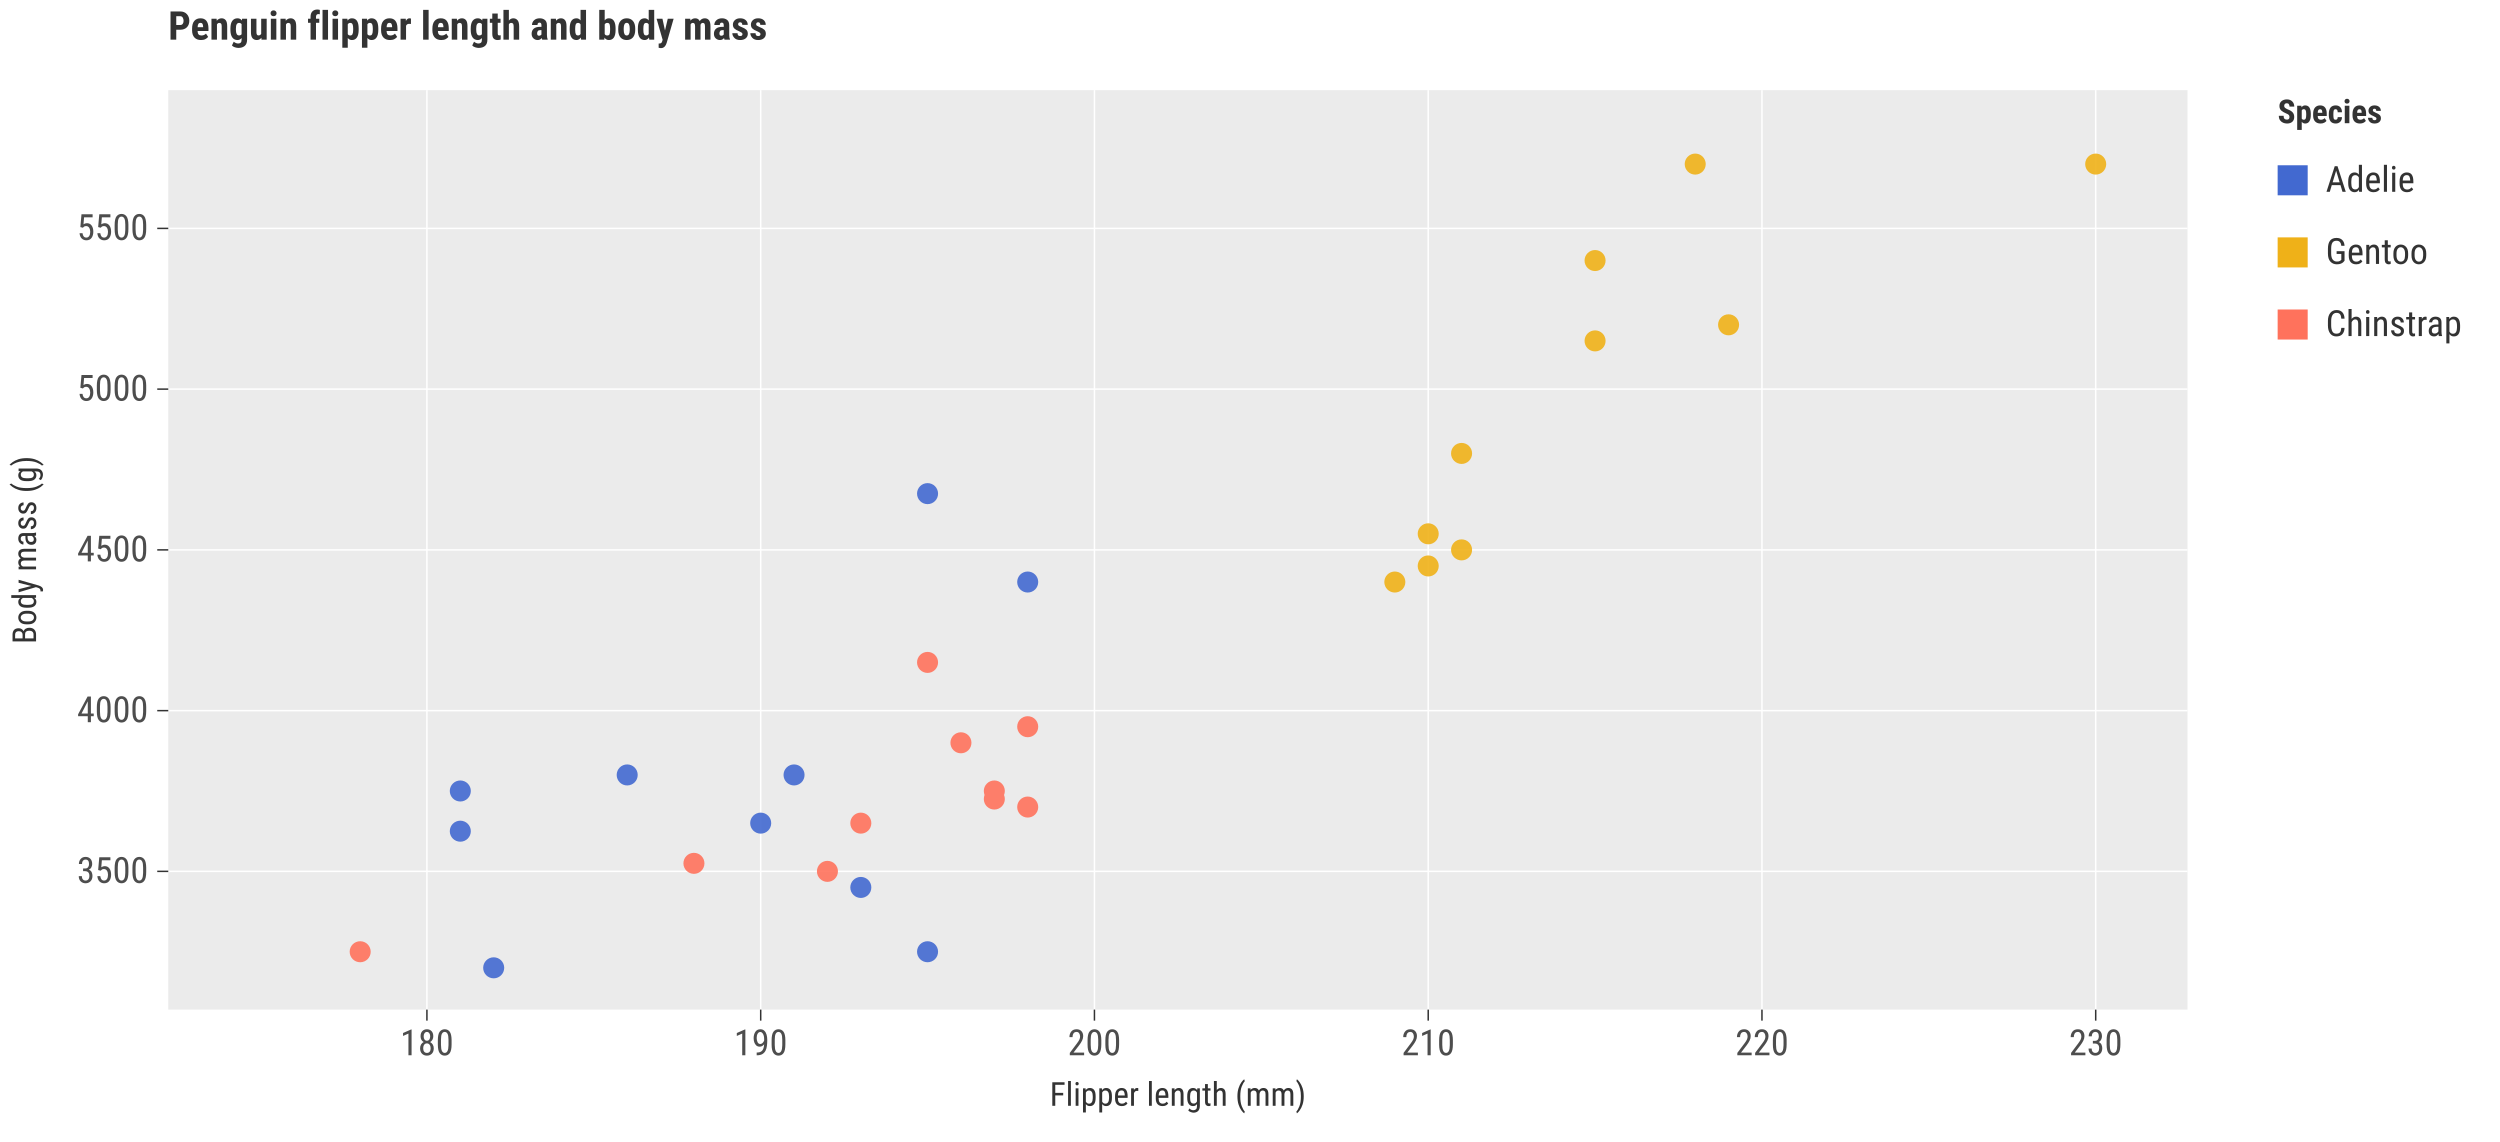
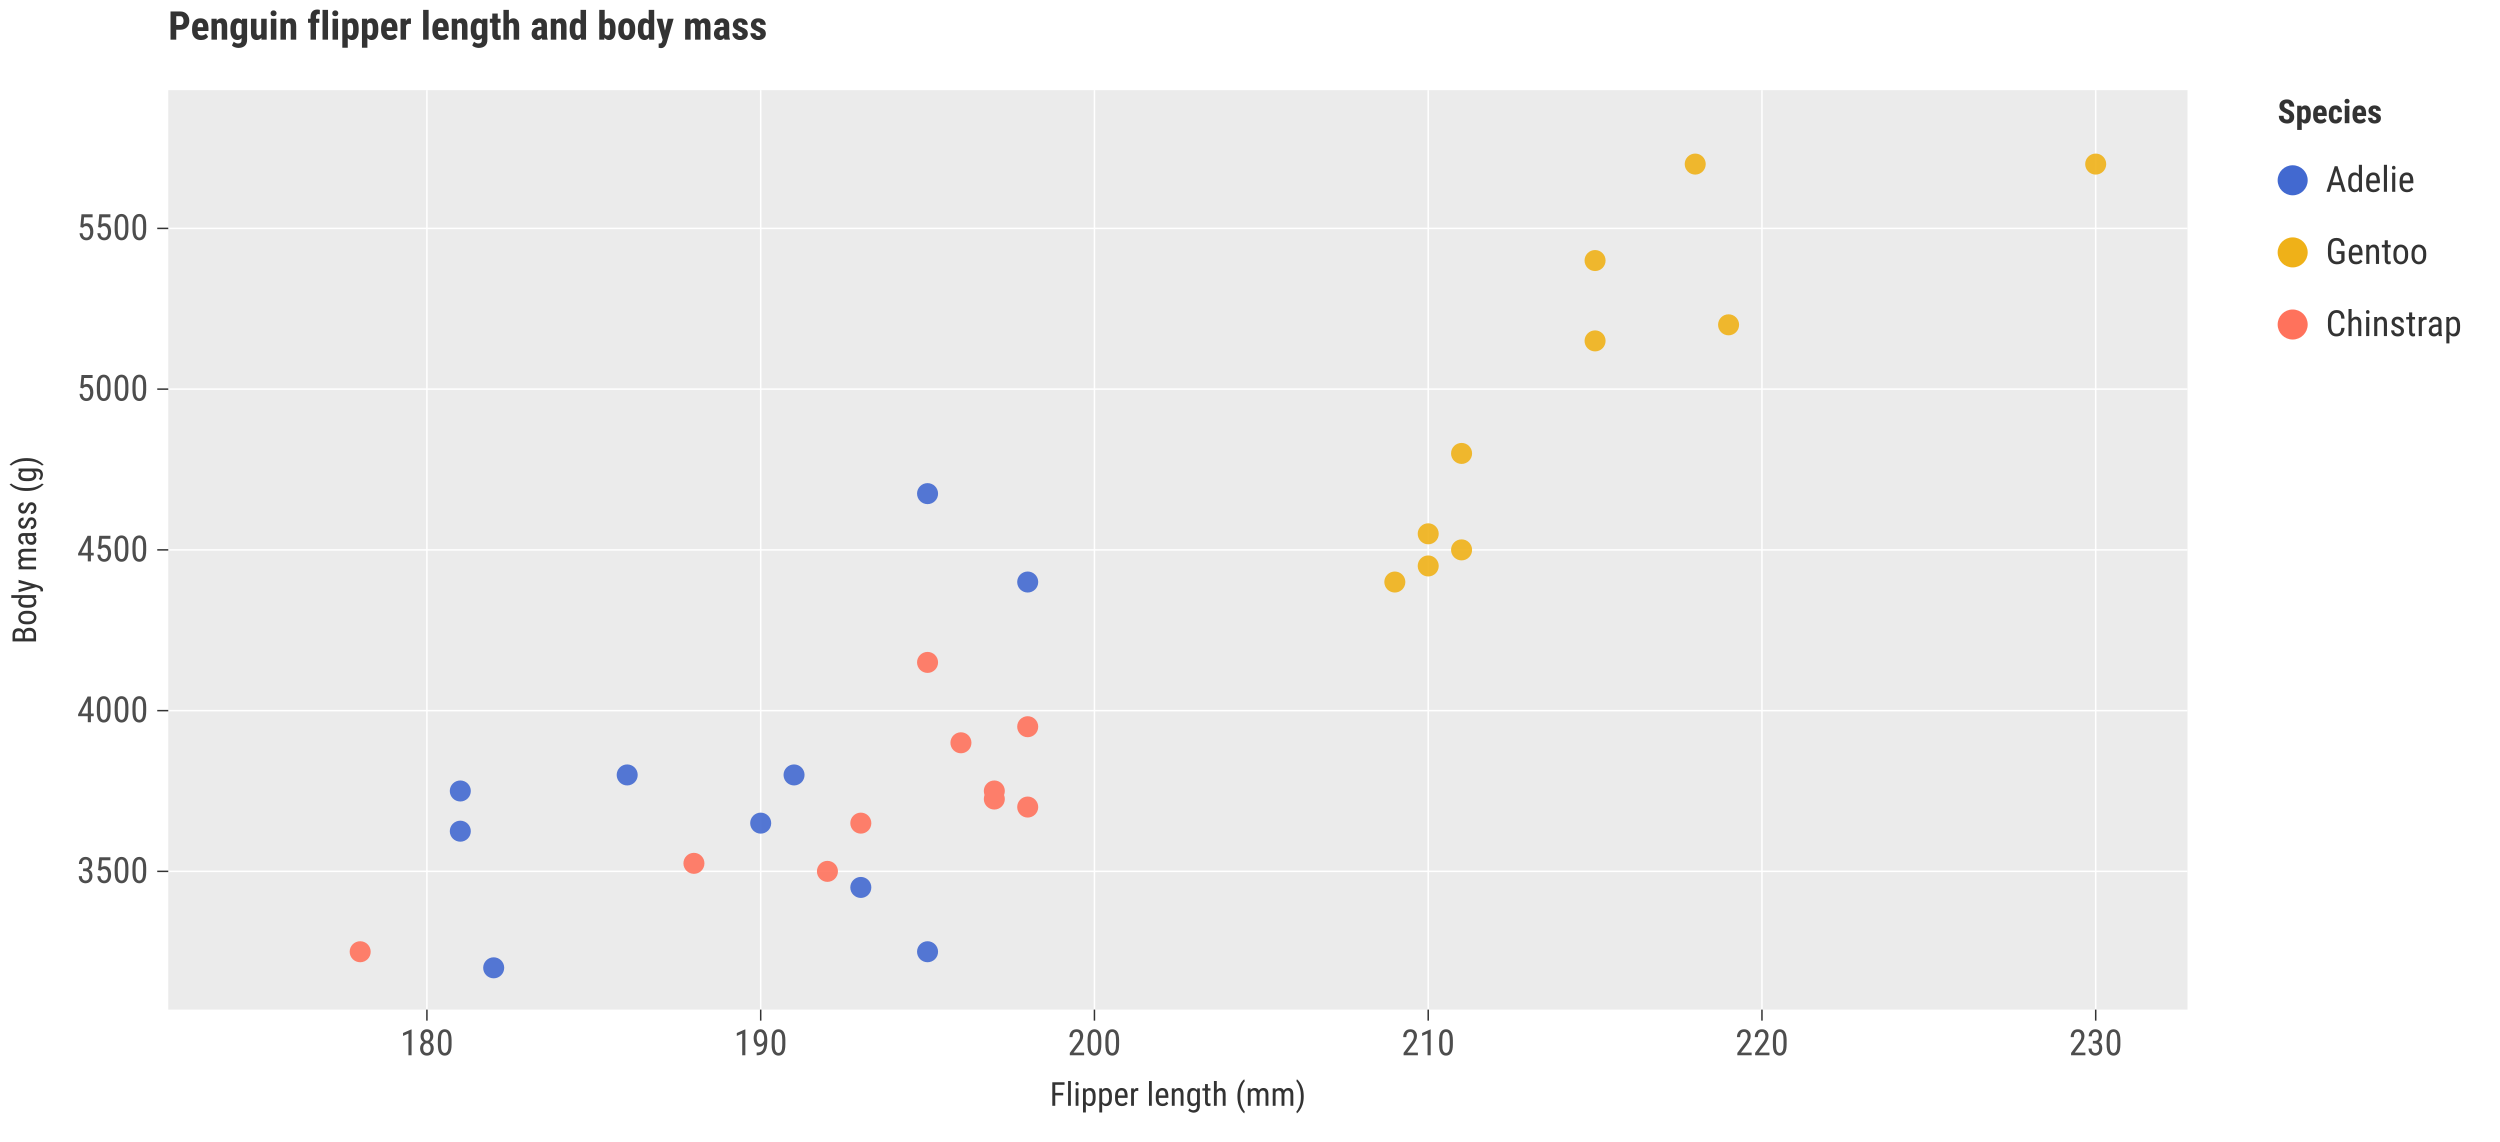
<svg xmlns="http://www.w3.org/2000/svg" width="832" height="380" viewBox="0 0 832 380" role="img" aria-label="Penguin flipper length and body mass" class="gg-plot" font-family="&quot;Roboto Condensed&quot;, &quot;Arial Narrow&quot;, Arial, sans-serif" font-size="11" font-weight="400" text-rendering="optimizeLegibility" shape-rendering="geometricPrecision">
  <rect class="gg-paper" width="832" height="380" fill="var(--gg-paper, #ffffff)" />
  <text class="gg-title" x="56" y="13.2" font-size="13.2" font-weight="700" fill="var(--gg-ink, #333333)">Penguin flipper length and body mass</text>
  <defs>
    <clipPath id="sggplot2_penguins-scatter_observable10_832x380-gg-clip-0">
      <rect width="672" height="306" />
    </clipPath>
  </defs>
  <g class="gg-panel" data-panel="0" transform="translate(56,30)">
    <rect class="gg-panel-background" width="672" height="306" fill="var(--gg-panel, #ebebeb)" />
    <g class="gg-grid" stroke="var(--gg-grid, #ffffff)" stroke-width="0.5" vector-effect="non-scaling-stroke">
      <line x1="86.08" y1="0" x2="86.08" y2="306" />
      <line x1="197.16" y1="0" x2="197.16" y2="306" />
      <line x1="308.23" y1="0" x2="308.23" y2="306" />
      <line x1="419.31" y1="0" x2="419.31" y2="306" />
      <line x1="530.38" y1="0" x2="530.38" y2="306" />
      <line x1="641.45" y1="0" x2="641.45" y2="306" />
      <line x1="0" y1="259.99" x2="672" y2="259.99" />
      <line x1="0" y1="206.5" x2="672" y2="206.5" />
      <line x1="0" y1="153" x2="672" y2="153" />
      <line x1="0" y1="99.5" x2="672" y2="99.5" />
      <line x1="0" y1="46.01" x2="672" y2="46.01" />
    </g>
    <g class="gg-marks" clip-path="url(#sggplot2_penguins-scatter_observable10_832x380-gg-clip-0)">
      <g class="gg-batch gg-points" data-layer="0" opacity="0.9">
        <circle class="gg-shape-circle" cx="97.19" cy="233.24" r="3.5" fill="#4269d0" />
        <circle class="gg-shape-circle" cx="152.73" cy="227.9" r="3.5" fill="#4269d0" />
        <circle class="gg-shape-circle" cx="252.69" cy="286.74" r="3.5" fill="#4269d0" />
        <circle class="gg-shape-circle" cx="230.48" cy="265.34" r="3.5" fill="#4269d0" />
        <circle class="gg-shape-circle" cx="197.16" cy="243.94" r="3.5" fill="#4269d0" />
        <circle class="gg-shape-circle" cx="97.19" cy="246.62" r="3.5" fill="#4269d0" />
        <circle class="gg-shape-circle" cx="252.69" cy="134.28" r="3.5" fill="#4269d0" />
        <circle class="gg-shape-circle" cx="108.3" cy="292.09" r="3.5" fill="#4269d0" />
        <circle class="gg-shape-circle" cx="208.26" cy="227.9" r="3.5" fill="#4269d0" />
        <circle class="gg-shape-circle" cx="286.02" cy="163.7" r="3.5" fill="#4269d0" />
        <circle class="gg-shape-circle" cx="430.41" cy="153" r="3.5" fill="#efb118" />
        <circle class="gg-shape-circle" cx="641.45" cy="24.61" r="3.5" fill="#efb118" />
        <circle class="gg-shape-circle" cx="419.31" cy="158.35" r="3.5" fill="#efb118" />
        <circle class="gg-shape-circle" cx="508.17" cy="24.61" r="3.5" fill="#efb118" />
        <circle class="gg-shape-circle" cx="474.84" cy="56.71" r="3.5" fill="#efb118" />
        <circle class="gg-shape-circle" cx="419.31" cy="147.65" r="3.5" fill="#efb118" />
        <circle class="gg-shape-circle" cx="430.41" cy="120.9" r="3.5" fill="#efb118" />
        <circle class="gg-shape-circle" cx="519.27" cy="78.1" r="3.5" fill="#efb118" />
        <circle class="gg-shape-circle" cx="408.2" cy="163.7" r="3.5" fill="#efb118" />
        <circle class="gg-shape-circle" cx="474.84" cy="83.45" r="3.5" fill="#efb118" />
        <circle class="gg-shape-circle" cx="219.37" cy="259.99" r="3.5" fill="#ff725c" />
        <circle class="gg-shape-circle" cx="263.8" cy="217.2" r="3.5" fill="#ff725c" />
        <circle class="gg-shape-circle" cx="230.48" cy="243.94" r="3.5" fill="#ff725c" />
        <circle class="gg-shape-circle" cx="174.94" cy="257.32" r="3.5" fill="#ff725c" />
        <circle class="gg-shape-circle" cx="274.91" cy="235.92" r="3.5" fill="#ff725c" />
        <circle class="gg-shape-circle" cx="286.02" cy="211.85" r="3.5" fill="#ff725c" />
        <circle class="gg-shape-circle" cx="63.87" cy="286.74" r="3.5" fill="#ff725c" />
        <circle class="gg-shape-circle" cx="274.91" cy="233.24" r="3.5" fill="#ff725c" />
        <circle class="gg-shape-circle" cx="252.69" cy="190.45" r="3.5" fill="#ff725c" />
        <circle class="gg-shape-circle" cx="286.02" cy="238.59" r="3.5" fill="#ff725c" />
      </g>
    </g>
  </g>
  <g class="gg-axis gg-axis-x" transform="translate(56,336)">
    <g class="gg-tick" transform="translate(86.08,0)">
      <line y2="3.67" stroke="var(--gg-tickColor, #333333)" stroke-width="0.5" vector-effect="non-scaling-stroke" />
      <text y="6.67" dy="0.71em" text-anchor="middle" fill="var(--gg-axisText, #4d4d4d)" font-size="12" font-weight="400">180</text>
    </g>
    <g class="gg-tick" transform="translate(197.16,0)">
      <line y2="3.67" stroke="var(--gg-tickColor, #333333)" stroke-width="0.5" vector-effect="non-scaling-stroke" />
      <text y="6.67" dy="0.71em" text-anchor="middle" fill="var(--gg-axisText, #4d4d4d)" font-size="12" font-weight="400">190</text>
    </g>
    <g class="gg-tick" transform="translate(308.23,0)">
      <line y2="3.67" stroke="var(--gg-tickColor, #333333)" stroke-width="0.5" vector-effect="non-scaling-stroke" />
      <text y="6.67" dy="0.71em" text-anchor="middle" fill="var(--gg-axisText, #4d4d4d)" font-size="12" font-weight="400">200</text>
    </g>
    <g class="gg-tick" transform="translate(419.31,0)">
      <line y2="3.67" stroke="var(--gg-tickColor, #333333)" stroke-width="0.5" vector-effect="non-scaling-stroke" />
      <text y="6.67" dy="0.71em" text-anchor="middle" fill="var(--gg-axisText, #4d4d4d)" font-size="12" font-weight="400">210</text>
    </g>
    <g class="gg-tick" transform="translate(530.38,0)">
      <line y2="3.67" stroke="var(--gg-tickColor, #333333)" stroke-width="0.5" vector-effect="non-scaling-stroke" />
      <text y="6.67" dy="0.71em" text-anchor="middle" fill="var(--gg-axisText, #4d4d4d)" font-size="12" font-weight="400">220</text>
    </g>
    <g class="gg-tick" transform="translate(641.45,0)">
      <line y2="3.67" stroke="var(--gg-tickColor, #333333)" stroke-width="0.5" vector-effect="non-scaling-stroke" />
      <text y="6.67" dy="0.71em" text-anchor="middle" fill="var(--gg-axisText, #4d4d4d)" font-size="12" font-weight="400">230</text>
    </g>
  </g>
  <g class="gg-axis gg-axis-y" transform="translate(56,30)">
    <g class="gg-tick" transform="translate(0,259.99)">
      <line x2="-3.67" stroke="var(--gg-tickColor, #333333)" stroke-width="0.5" vector-effect="non-scaling-stroke" />
      <text x="-6.67" dy="0.32em" text-anchor="end" fill="var(--gg-axisText, #4d4d4d)" font-size="12" font-weight="400">3500</text>
    </g>
    <g class="gg-tick" transform="translate(0,206.5)">
      <line x2="-3.67" stroke="var(--gg-tickColor, #333333)" stroke-width="0.5" vector-effect="non-scaling-stroke" />
      <text x="-6.67" dy="0.32em" text-anchor="end" fill="var(--gg-axisText, #4d4d4d)" font-size="12" font-weight="400">4000</text>
    </g>
    <g class="gg-tick" transform="translate(0,153)">
      <line x2="-3.67" stroke="var(--gg-tickColor, #333333)" stroke-width="0.5" vector-effect="non-scaling-stroke" />
      <text x="-6.67" dy="0.32em" text-anchor="end" fill="var(--gg-axisText, #4d4d4d)" font-size="12" font-weight="400">4500</text>
    </g>
    <g class="gg-tick" transform="translate(0,99.5)">
      <line x2="-3.67" stroke="var(--gg-tickColor, #333333)" stroke-width="0.5" vector-effect="non-scaling-stroke" />
      <text x="-6.67" dy="0.32em" text-anchor="end" fill="var(--gg-axisText, #4d4d4d)" font-size="12" font-weight="400">5000</text>
    </g>
    <g class="gg-tick" transform="translate(0,46.01)">
      <line x2="-3.67" stroke="var(--gg-tickColor, #333333)" stroke-width="0.5" vector-effect="non-scaling-stroke" />
      <text x="-6.67" dy="0.32em" text-anchor="end" fill="var(--gg-axisText, #4d4d4d)" font-size="12" font-weight="400">5500</text>
    </g>
  </g>
  <text class="gg-axis-title" x="392" y="368" text-anchor="middle" fill="var(--gg-ink, #333333)" font-size="11" font-weight="400">Flipper length (mm)</text>
  <text class="gg-axis-title" transform="translate(12,183) rotate(-90)" text-anchor="middle" fill="var(--gg-ink, #333333)" font-size="11" font-weight="400">Body mass (g)</text>
  <g class="gg-legend gg-legend-color gg-legend-right gg-legend-vertical" transform="translate(754,30)">
    <text class="gg-legend-title" x="4" y="11" font-size="11" font-weight="bold" fill="var(--gg-ink, #333333)">Species</text>
-     <rect class="gg-legend-swatch" x="4" y="25" width="10" height="10" fill="#4269d0" />
+     <g class="gg-legend-key">
+       <circle class="gg-shape-circle" cx="9" cy="30" r="5" fill="#4269d0" />
+     </g>
    <text class="gg-legend-label" x="20" y="30" dy="0.32em" font-size="12" fill="var(--gg-ink, #333333)">Adelie</text>
-     <rect class="gg-legend-swatch" x="4" y="49" width="10" height="10" fill="#efb118" />
+     <g class="gg-legend-key">
+       <circle class="gg-shape-circle" cx="9" cy="54" r="5" fill="#efb118" />
+     </g>
    <text class="gg-legend-label" x="20" y="54" dy="0.32em" font-size="12" fill="var(--gg-ink, #333333)">Gentoo</text>
-     <rect class="gg-legend-swatch" x="4" y="73" width="10" height="10" fill="#ff725c" />
+     <g class="gg-legend-key">
+       <circle class="gg-shape-circle" cx="9" cy="78" r="5" fill="#ff725c" />
+     </g>
    <text class="gg-legend-label" x="20" y="78" dy="0.32em" font-size="12" fill="var(--gg-ink, #333333)">Chinstrap</text>
  </g>
</svg>
